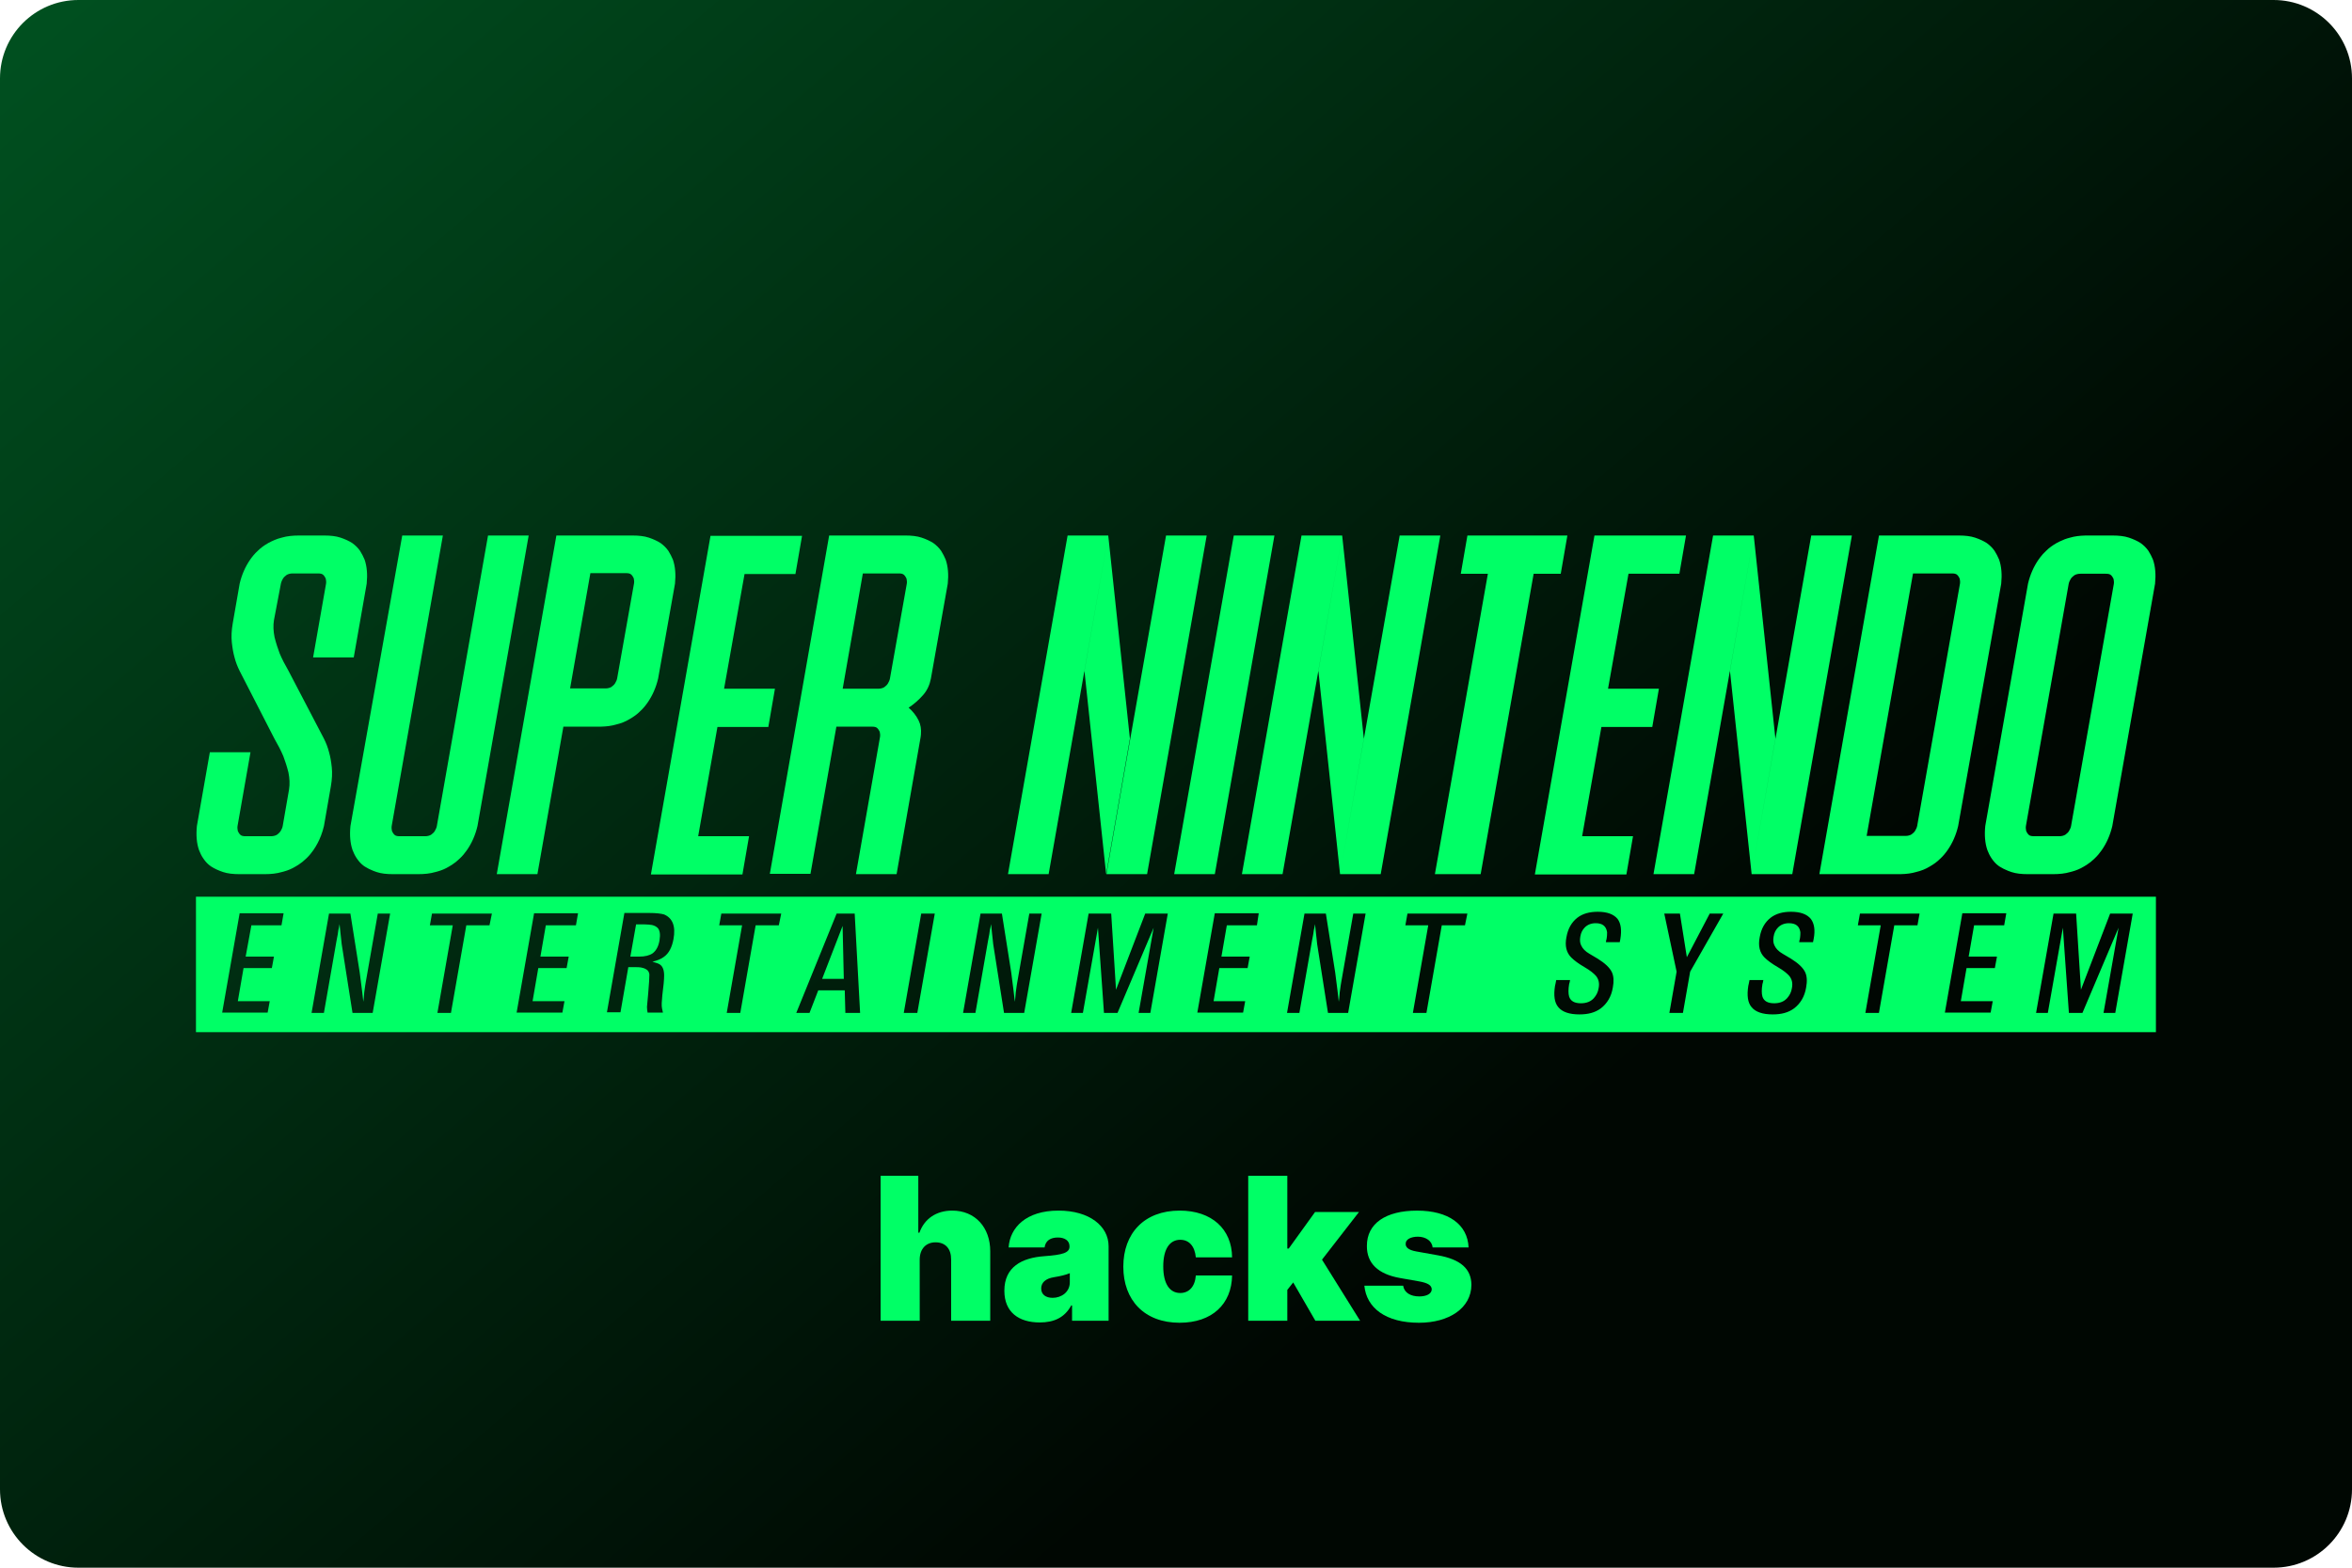
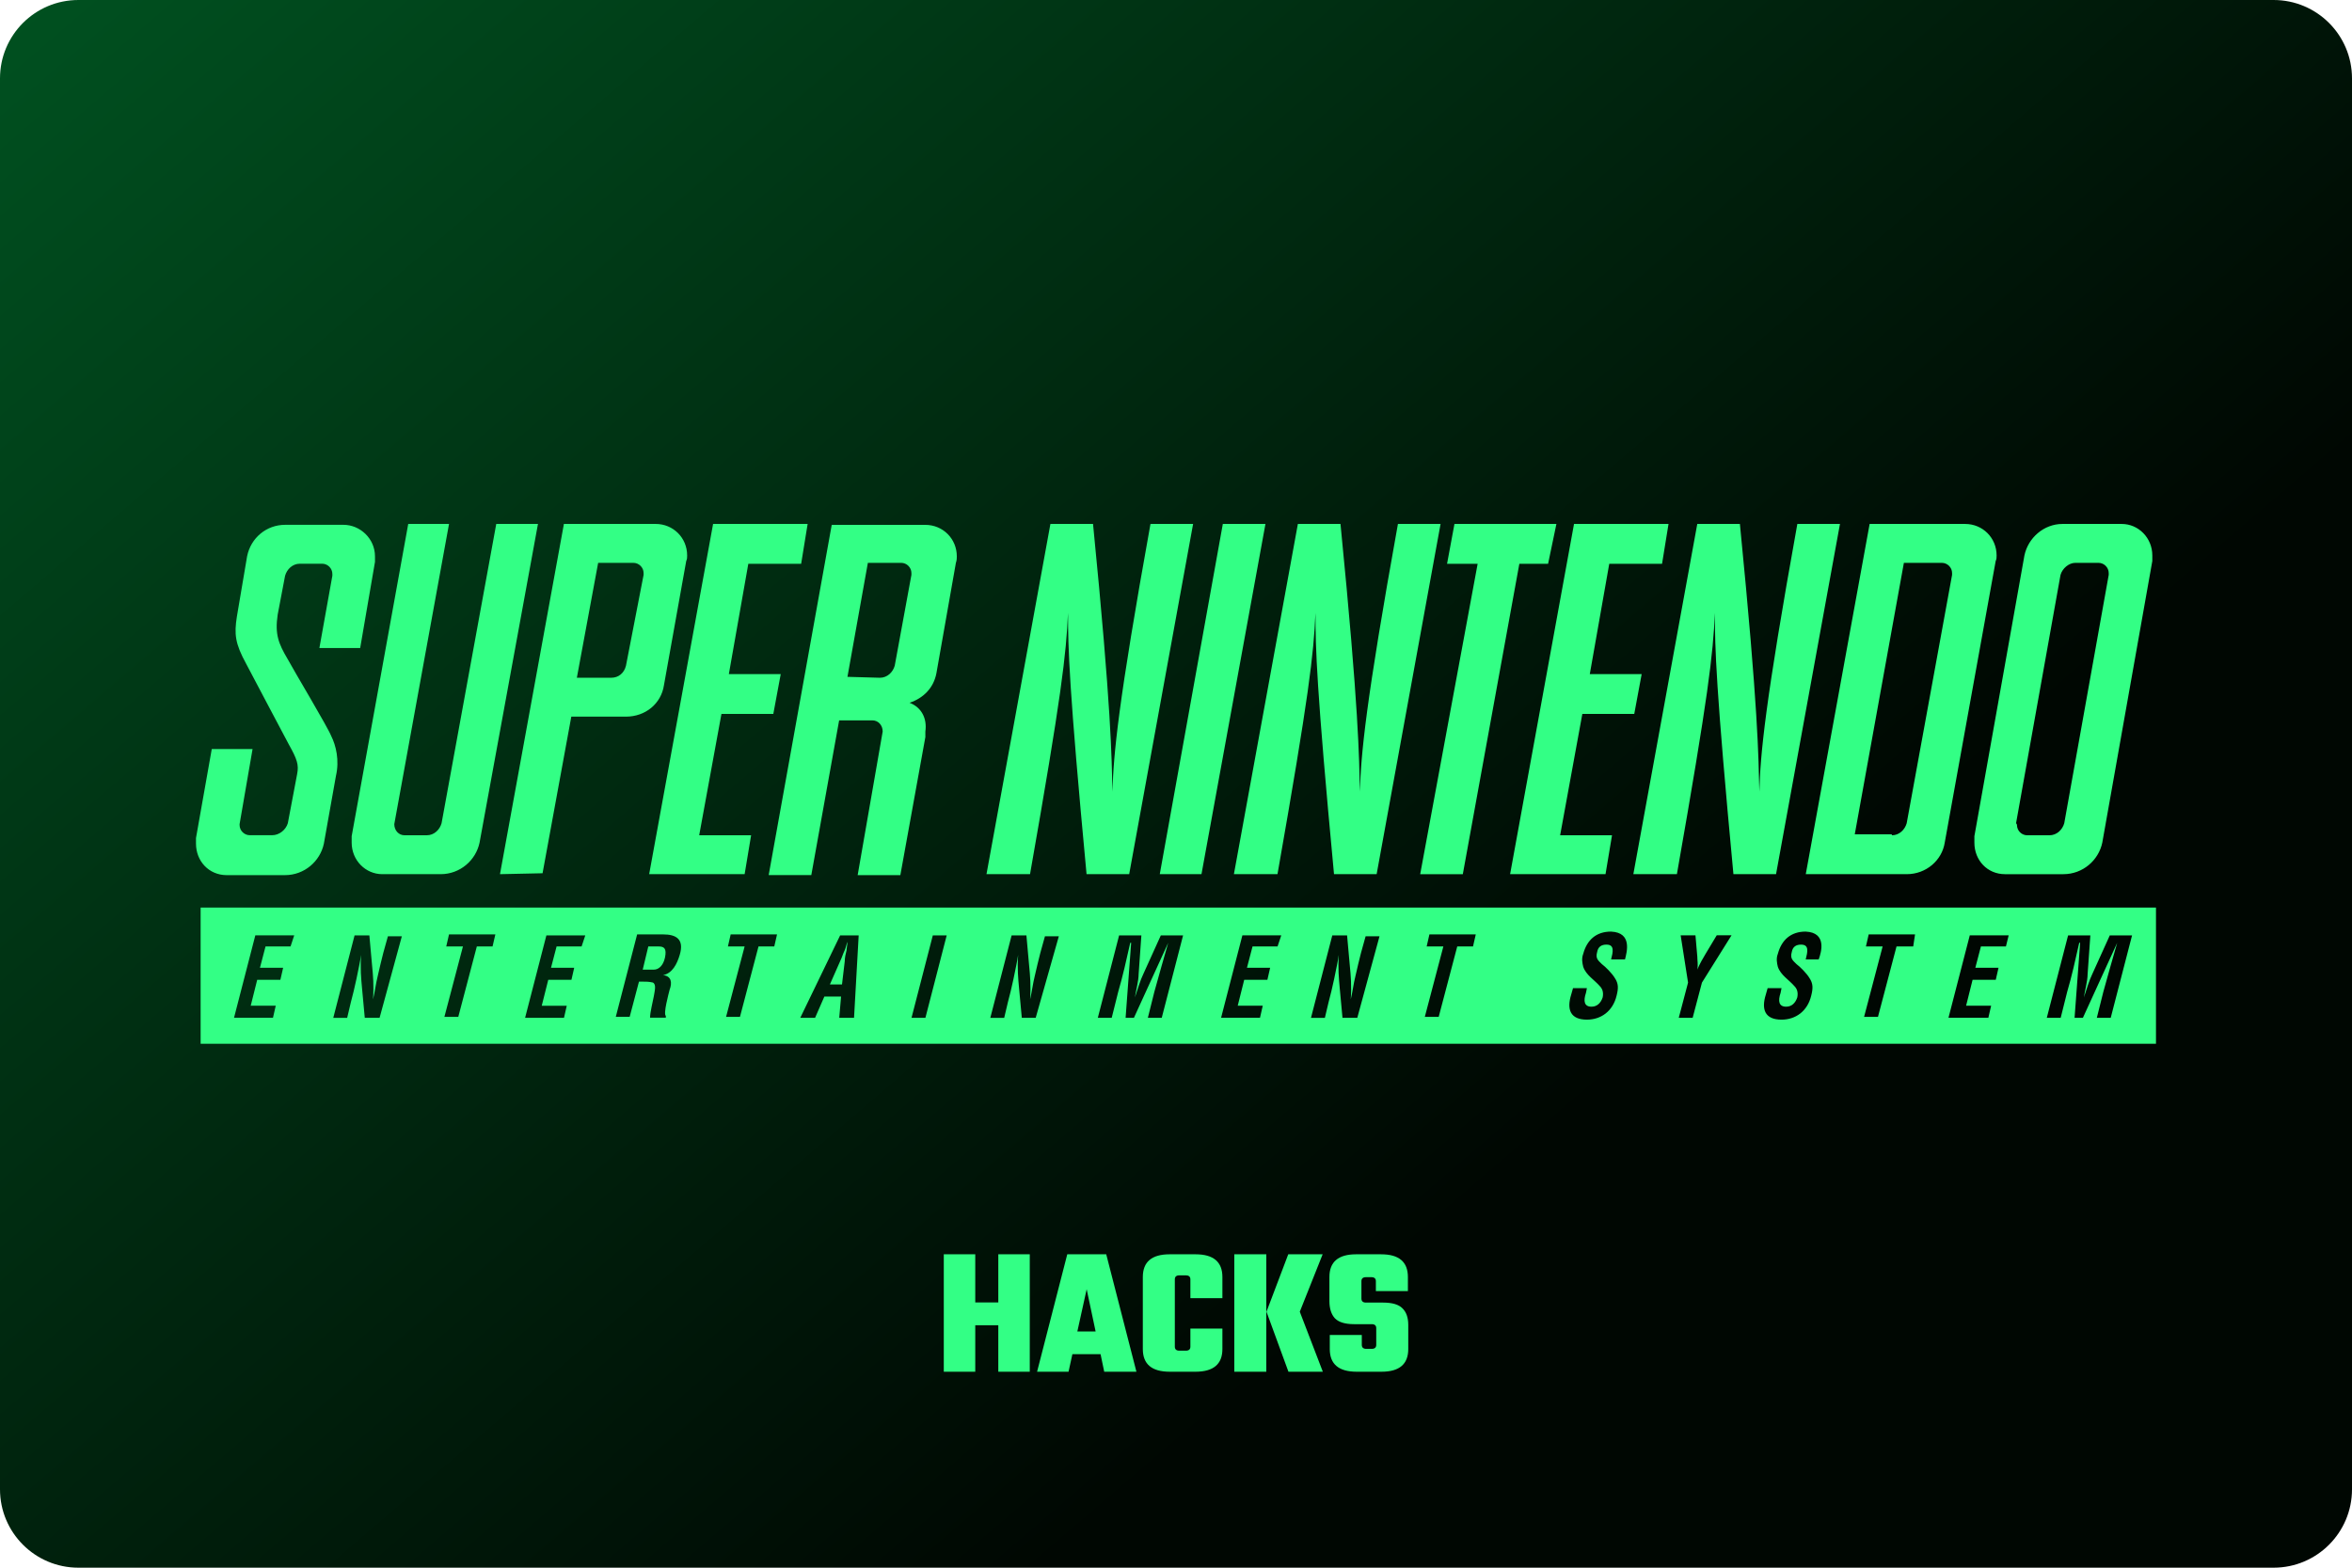
- <svg xmlns="http://www.w3.org/2000/svg" width="480" height="320" version="1.1" viewBox="0 0 480 320">
+ <svg xmlns="http://www.w3.org/2000/svg" width="480" height="320" version="1.1" viewBox="0 0 480 320" xml:space="preserve">
  <defs>
    <linearGradient id="a" x2="65.708" y2="76.729" gradientTransform="scale(3.7795)" gradientUnits="userSpaceOnUse">
      <stop stop-color="#005120" offset="0" />
      <stop stop-color="#000702" offset="1" />
    </linearGradient>
  </defs>
-   <rect width="480" height="320" ry="16" fill="url(#a)" stroke-linecap="square" stroke-linejoin="round" stroke-width="2" style="paint-order:stroke fill markers" />
-   <path d="m61.012 109.31c-1.29 0-2.457 0.122-3.502 0.43-1.044 0.246-1.965 0.677-2.764 1.107-0.86 0.492-1.536 0.983-2.15 1.598-0.614 0.553-1.107 1.167-1.537 1.781-0.983 1.413-1.72 3.073-2.15 4.916l-1.414 8.109c-0.246 1.413-0.306 2.704-0.184 3.871 0.123 1.167 0.307 2.212 0.553 3.072 0.246 0.983 0.615 1.905 1.045 2.766l7.127 13.887c0.676 1.167 1.292 2.334 1.783 3.502 0.369 0.983 0.736 2.09 1.043 3.318 0.246 1.229 0.307 2.396 0.123 3.502l-1.289 7.434c-0.061 0.369-0.247 0.738-0.432 1.045-0.138 0.23-0.31 0.393-0.518 0.562-0.069 0.057-0.142 0.114-0.219 0.176-0.269 0.161-0.631 0.275-1.047 0.301-0.059 4e-3 -0.12 6e-3 -0.182 6e-3h-5.162c-0.492 0-0.86-0.061-1.105-0.307-0.246-0.246-0.369-0.492-0.492-0.738-0.061-0.307-0.122-0.676-0.061-1.045l2.643-15.053h-8.295l-2.643 15.053c-0.184 1.843-0.062 3.503 0.43 4.916 0.246 0.614 0.492 1.167 0.922 1.781 0.43 0.614 0.922 1.168 1.598 1.598 0.676 0.43 1.475 0.8 2.397 1.107 0.922 0.307 2.028 0.43 3.318 0.43h5.16c1.29 0 2.457-0.122 3.502-0.43 0.131-0.031 0.26-0.065 0.387-0.1 0.887-0.242 1.68-0.578 2.379-1.008 0.215-0.123 0.419-0.244 0.613-0.369 0.582-0.374 1.076-0.768 1.537-1.228 0.077-0.069 0.152-0.138 0.225-0.209 0.512-0.496 0.936-1.035 1.312-1.572 0.614-0.883 1.132-1.862 1.539-2.922 0.244-0.636 0.45-1.303 0.611-1.994l1.412-8.109c0.246-1.413 0.308-2.704 0.186-3.871-0.123-1.167-0.309-2.212-0.555-3.072-0.246-0.983-0.613-1.905-1.043-2.766l-7.252-13.887c-0.676-1.167-1.29-2.334-1.781-3.502-0.369-0.983-0.738-2.09-1.045-3.318-0.246-1.229-0.307-2.396-0.123-3.502l1.414-7.434c0.008-0.046 0.018-0.093 0.029-0.139 0.079-0.322 0.239-0.637 0.4-0.906 0.184-0.307 0.431-0.492 0.738-0.738 0.307-0.184 0.737-0.307 1.228-0.307h5.16c0.492 0 0.862 0.061 1.107 0.307 0.246 0.246 0.367 0.492 0.49 0.738 0.061 0.307 0.124 0.676 0.062 1.045l-2.643 15.053h8.295l2.643-15.053c0.184-1.843 0.062-3.503-0.43-4.916-0.246-0.614-0.553-1.167-0.922-1.781-0.43-0.614-0.922-1.106-1.598-1.598-0.676-0.43-1.475-0.8-2.397-1.107-0.922-0.307-2.028-0.43-3.318-0.43h-5.162zm21.076 0-10.568 59.292c-0.184 1.843-0.062 3.503 0.43 4.916 0.215 0.538 0.431 1.029 0.77 1.555 0.048 0.075 0.099 0.15 0.152 0.227 0.376 0.538 0.801 1.029 1.353 1.432 0.079 0.058 0.16 0.112 0.244 0.166 0.507 0.323 1.083 0.612 1.728 0.865 0.215 0.085 0.438 0.165 0.668 0.242 0.922 0.307 2.028 0.43 3.318 0.43h5.16c1.29 0 2.457-0.122 3.502-0.43 0.131-0.031 0.26-0.065 0.387-0.1 0.887-0.242 1.68-0.578 2.379-1.008 0.215-0.123 0.419-0.244 0.613-0.369 0.582-0.374 1.076-0.768 1.537-1.228 0.614-0.553 1.107-1.167 1.537-1.781 0.983-1.413 1.72-3.073 2.15-4.916l10.445-59.292h-8.295l-10.445 59.292c-0.061 0.369-0.245 0.738-0.43 1.045-0.184 0.307-0.431 0.492-0.738 0.738-0.307 0.184-0.737 0.307-1.228 0.307h-5.162c-0.492 0-0.86-0.061-1.105-0.307-0.246-0.246-0.369-0.492-0.492-0.738-0.061-0.307-0.122-0.676-0.061-1.045l10.445-59.292h-8.295zm31.459 0-12.166 69.124h8.295l5.299-30.106h7.236c0.161 0 0.321-2e-3 0.479-6e-3 1.102-0.028 2.11-0.155 3.023-0.424 1.044-0.246 1.967-0.616 2.766-1.107 0.86-0.492 1.536-0.983 2.15-1.598 0.614-0.553 1.105-1.167 1.535-1.781 0.983-1.413 1.72-3.073 2.15-4.916l3.441-19.354c0.184-1.843 0.062-3.503-0.43-4.916-0.246-0.614-0.553-1.167-0.922-1.781-0.43-0.614-0.922-1.106-1.598-1.598-0.676-0.43-1.475-0.8-2.397-1.107-0.922-0.307-2.028-0.43-3.318-0.43h-15.545zm55.667 0-12.105 69.061h8.295l5.285-30.044h7.25c0.492 0 0.86 0.061 1.105 0.307 0.246 0.246 0.369 0.492 0.492 0.738 0.061 0.307 0.124 0.674 0.062 1.043l-4.916 28.02h8.295l4.914-28.02c0.023-0.161 0.041-0.319 0.055-0.475 0.093-1.089-0.054-2.044-0.484-2.904-0.492-0.983-1.167-1.843-2.027-2.58 1.106-0.737 2.089-1.597 2.949-2.58 0.86-0.983 1.352-2.091 1.598-3.381l3.441-19.354c0.184-1.843 0.062-3.503-0.43-4.916-0.246-0.614-0.553-1.167-0.922-1.781-0.43-0.614-0.922-1.106-1.598-1.598-0.676-0.43-1.475-0.8-2.397-1.107-0.922-0.307-2.028-0.43-3.318-0.43h-15.545zm48.663 0-12.166 69.124h8.295l12.166-69.124zm8.295 0-4.855 27.65 4.424 41.474 4.855-27.65zm11.797 0-12.166 69.124h8.295l12.166-69.124zm13.824 0-12.166 69.124h8.295l12.166-69.124zm13.824 0-12.166 69.124h8.295l12.166-69.124zm8.295 0-4.853 27.65 4.424 41.474 4.853-27.65zm-0.43 69.124h8.295l12.166-69.124h-8.295zm25.99-69.124-1.352 7.805h5.529l-10.812 61.319h9.338l10.814-61.319h5.531l1.352-7.805h-20.4zm25.93 0-12.166 69.185h18.68l1.352-7.803h-10.385l3.934-22.305h10.383l1.352-7.803h-10.383l4.178-23.471h10.383l1.353-7.805h-18.68zm24.209 0-12.166 69.124h8.295l12.166-69.124zm8.295 0-4.853 27.65 4.424 41.474 4.853-27.65zm-0.43 69.124h8.295l12.164-69.124h-8.295zm25.99-69.124-12.166 69.124h16.221c0.161 0 0.321-2e-3 0.479-6e-3 1.102-0.028 2.11-0.155 3.023-0.424 1.044-0.246 1.967-0.616 2.766-1.107 0.86-0.492 1.536-0.983 2.15-1.598 0.614-0.553 1.105-1.167 1.535-1.781 0.983-1.413 1.722-3.073 2.152-4.916l8.785-49.46c0.184-1.843 0.062-3.503-0.43-4.916-0.246-0.614-0.553-1.167-0.922-1.781-0.43-0.614-0.922-1.106-1.598-1.598-0.676-0.43-1.475-0.8-2.397-1.107-0.922-0.307-2.028-0.43-3.318-0.43h-16.281zm42.517 0c-0.161 0-0.319 2e-3 -0.477 6e-3 -1.102 0.028-2.111 0.155-3.025 0.424-0.783 0.184-1.497 0.473-2.143 0.787-0.215 0.105-0.421 0.213-0.621 0.32-0.86 0.492-1.536 0.983-2.15 1.598-0.461 0.415-0.853 0.864-1.201 1.322-0.116 0.153-0.228 0.305-0.336 0.459-0.983 1.413-1.72 3.073-2.15 4.916l-8.725 49.46c-0.184 1.843-0.062 3.503 0.43 4.916 0.215 0.538 0.431 1.029 0.77 1.555 0.048 0.075 0.099 0.15 0.152 0.227 0.376 0.538 0.799 1.029 1.352 1.432 0.079 0.058 0.162 0.112 0.246 0.166 0.507 0.323 1.083 0.612 1.728 0.865 0.215 0.085 0.438 0.165 0.668 0.242 0.922 0.307 2.028 0.43 3.318 0.43h5.16c1.29 0 2.457-0.122 3.502-0.43 0.131-0.031 0.26-0.065 0.387-0.1 0.887-0.242 1.68-0.578 2.379-1.008 0.215-0.123 0.419-0.244 0.613-0.369 0.582-0.374 1.076-0.768 1.537-1.228 0.614-0.553 1.107-1.167 1.537-1.781 0.983-1.413 1.72-3.073 2.15-4.916l8.725-49.46c0.184-1.843 0.062-3.503-0.43-4.916-0.246-0.614-0.553-1.167-0.922-1.781-0.43-0.614-0.922-1.106-1.598-1.598-0.676-0.43-1.475-0.8-2.397-1.107-0.922-0.307-2.028-0.43-3.318-0.43h-5.162zm-280.98 0.062-12.166 69.122h18.68l1.352-7.803h-10.385l3.934-22.305h10.383l1.352-7.803h-10.383l4.178-23.41h10.385l1.352-7.803h-18.68zm-24.516 7.619h7.25c0.492 0 0.86 0.061 1.105 0.307 0.246 0.246 0.369 0.491 0.492 0.736 0.061 0.307 0.122 0.676 0.06 1.045l-3.439 19.355c-0.061 0.369-0.245 0.738-0.43 1.045-0.184 0.307-0.431 0.491-0.738 0.736-0.307 0.184-0.737 0.309-1.228 0.309h-7.215l4.143-23.533zm55.604 0.06h7.312c0.492 0 0.86 0.061 1.105 0.307 0.246 0.246 0.369 0.492 0.492 0.738 0.061 0.307 0.122 0.676 0.061 1.045l-3.439 19.354c-0.061 0.369-0.247 0.738-0.432 1.045-0.184 0.307-0.429 0.492-0.736 0.738-0.307 0.184-0.737 0.307-1.228 0.307h-7.25l4.115-23.533zm214.32 0h7.926c0.492 0 0.86 0.061 1.105 0.307 0.246 0.246 0.369 0.492 0.492 0.738 0.062 0.307 0.122 0.676 0.061 1.045l-8.725 49.399c-0.062 0.369-0.245 0.738-0.43 1.045-0.184 0.307-0.431 0.491-0.738 0.736-0.307 0.184-0.737 0.307-1.228 0.307h-7.926l9.463-53.577zm34.162 0.062h5.162c0.492 0 0.86 0.061 1.105 0.307 0.246 0.246 0.369 0.491 0.492 0.736 0.061 0.307 0.122 0.676 0.06 1.045l-8.725 49.399c-0.062 0.369-0.245 0.738-0.43 1.045-0.184 0.307-0.431 0.492-0.738 0.738-0.307 0.184-0.737 0.307-1.228 0.307h-5.162c-0.492 0-0.86-0.061-1.105-0.307-0.246-0.246-0.369-0.492-0.492-0.738-0.062-0.307-0.122-0.676-0.06-1.045l8.725-49.399c0.062-0.369 0.245-0.738 0.43-1.045 0.184-0.307 0.431-0.491 0.738-0.736 0.307-0.184 0.737-0.307 1.228-0.307zm-384.58 65.927v27.65h399.99v-27.65zm286.08 3.072c1.905 0 3.256 0.491 4.055 1.475 0.676 0.922 0.86 2.274 0.553 4.117 0 0.061-0.06 0.308-0.121 0.615h-2.828c0.061-0.307 0.062-0.493 0.123-0.555 0.123-0.676 0.123-1.167 0.123-1.475-0.184-1.229-0.921-1.842-2.334-1.842-0.922 0-1.66 0.306-2.213 0.859-0.492 0.492-0.799 1.105-0.922 1.904-0.123 0.737-0.06 1.292 0.186 1.783 0.307 0.676 0.86 1.227 1.721 1.719l1.658 0.984c1.475 0.922 2.459 1.842 2.889 2.764 0.369 0.799 0.429 1.844 0.184 3.135-0.307 1.843-1.167 3.257-2.457 4.24-1.167 0.86-2.581 1.228-4.363 1.228-2.028 0-3.502-0.492-4.301-1.475-0.799-0.922-0.983-2.397-0.676-4.363 0.061-0.184 0.123-0.554 0.246-1.168h2.826c-0.061 0.369-0.124 0.676-0.186 0.799-0.184 1.106-0.184 1.968 0 2.582 0.307 0.922 1.106 1.352 2.397 1.352 1.167 0 2.028-0.369 2.643-1.045 0.492-0.553 0.86-1.23 0.982-2.09 0.184-0.983 2.6e-4 -1.781-0.553-2.457-0.43-0.492-1.167-1.105-2.334-1.781-1.167-0.676-2.089-1.352-2.703-1.967-0.983-0.983-1.353-2.334-0.984-4.178 0.307-1.72 1.046-3.012 2.213-3.933 1.106-0.86 2.519-1.228 4.178-1.228zm39.446 0c1.905 0 3.256 0.491 4.055 1.475 0.676 0.922 0.921 2.274 0.553 4.117 0 0.061-0.062 0.308-0.123 0.615h-2.826c0.061-0.307 0.062-0.493 0.123-0.555 0.123-0.676 0.123-1.167 0.123-1.475-0.184-1.229-0.921-1.842-2.334-1.842-0.922 0-1.66 0.306-2.213 0.859-0.492 0.492-0.799 1.105-0.922 1.904-0.123 0.737-0.062 1.292 0.184 1.783 0.307 0.676 0.86 1.227 1.721 1.719l1.66 0.984c1.475 0.922 2.457 1.842 2.887 2.764 0.369 0.799 0.431 1.844 0.186 3.135-0.307 1.843-1.169 3.257-2.459 4.24-1.167 0.86-2.579 1.228-4.361 1.228-2.028 0-3.502-0.492-4.301-1.475-0.799-0.922-0.983-2.397-0.676-4.363 0.061-0.184 0.121-0.554 0.244-1.168h2.826c-0.061 0.369-0.122 0.676-0.184 0.799-0.184 1.106-0.184 1.968 0 2.582 0.307 0.922 1.106 1.352 2.397 1.352 1.167 0 2.028-0.369 2.643-1.045 0.492-0.553 0.86-1.23 0.982-2.09 0.184-0.983 2.6e-4 -1.781-0.553-2.457-0.43-0.492-1.167-1.105-2.334-1.781-1.167-0.676-2.091-1.352-2.705-1.967-0.983-0.983-1.351-2.334-0.982-4.178 0.307-1.72 1.044-3.012 2.211-3.933 1.106-0.86 2.521-1.228 4.18-1.228zm-238.09 0.246h5.099c1.352 0 2.395 0.122 3.01 0.307 1.72 0.737 2.398 2.397 1.906 5.039-0.307 1.659-0.922 2.888-1.967 3.625-0.553 0.43-1.353 0.737-2.336 0.982 0.614 0.184 1.107 0.308 1.414 0.492 0.676 0.369 0.982 1.167 0.982 2.334 0 0.799-0.121 2.151-0.367 3.994-0.123 1.229-0.185 2.152-0.062 2.705 0.061 0.307 0.124 0.552 0.186 0.859h-3.135c-0.061-0.369-0.123-0.738-0.123-1.168 0-0.246 0.123-1.167 0.246-2.703 0.184-2.028 0.246-3.379 0.246-3.932-0.061-0.492-0.307-0.861-0.676-1.045-0.307-0.184-0.676-0.308-1.045-0.369-0.307-0.061-0.737-0.061-1.228-0.061h-1.352l-1.598 9.215h-2.766l3.564-20.275zm-78.524 0.06h8.971l-0.43 2.459h-6.144l-1.168 6.391h5.775l-0.43 2.334h-5.775l-1.168 6.758h6.514l-0.43 2.336h-9.279l3.564-20.277zm60.091 0h8.971l-0.43 2.459h-6.144l-1.105 6.391h5.775l-0.43 2.334h-5.777l-1.166 6.758h6.512l-0.43 2.336h-9.34l3.564-20.277zm138.92 0h8.971l-0.369 2.459h-6.144l-1.105 6.391h5.775l-0.43 2.334h-5.775l-1.168 6.758h6.451l-0.43 2.336h-9.34l3.564-20.277zm152.56 0h8.971l-0.43 2.459h-6.144l-1.105 6.391h5.775l-0.43 2.334h-5.777l-1.166 6.758h6.512l-0.43 2.336h-9.34l3.564-20.277zm-333.33 0.062h4.363l1.904 12.043c0.369 2.826 0.615 4.792 0.738 5.959 0.061-0.43 0.122-1.044 0.184-1.904 0.184-1.229 0.245-1.904 0.307-2.088l2.459-14.01h2.519l-3.564 20.275h-4.117l-2.211-14.07c0-0.246-0.123-0.983-0.246-2.273-0.061-0.737-0.124-1.351-0.186-1.781l-0.121 0.676-0.123 0.553-0.123 0.861-0.246 1.289-2.58 14.746h-2.519l3.562-20.275zm21.014 0h12.229l-0.492 2.397h-4.73l-3.135 17.879h-2.764l3.133-17.879h-4.67l0.43-2.397zm59.048 0h12.227l-0.492 2.397h-4.73l-3.133 17.879h-2.766l3.133-17.879h-4.67l0.432-2.397zm23.531 0h3.688l1.105 20.275h-3.01l-0.123-4.607h-5.408l-1.781 4.607h-2.703l8.232-20.275zm17.266 0h2.766l-3.564 20.275h-2.764zm12.105 0h4.361l1.906 12.043c0.369 2.826 0.613 4.792 0.736 5.959 0.061-0.43 0.124-1.044 0.186-1.904 0.184-1.229 0.245-1.904 0.307-2.088l2.457-14.01h2.519l-3.564 20.275h-4.115l-2.213-14.07c0-0.246-0.123-0.983-0.246-2.273-0.061-0.737-0.122-1.351-0.184-1.781l-0.123 0.676-0.123 0.553-0.123 0.861-0.246 1.289-2.58 14.746h-2.519l3.564-20.275zm22.059 0h4.607l0.982 15.545 5.961-15.545h4.607l-3.562 20.275h-2.397l3.072-17.389-7.373 17.389h-2.766l-1.228-17.389-3.072 17.389h-2.397l3.564-20.275zm44.054 0h4.361l1.906 12.043c0.369 2.826 0.613 4.792 0.736 5.959 0.061-0.43 0.124-1.044 0.186-1.904 0.184-1.229 0.245-1.904 0.307-2.088l2.457-14.01h2.519l-3.564 20.275h-4.115l-2.213-14.07c0-0.246-0.123-0.983-0.246-2.273-0.061-0.737-0.122-1.351-0.184-1.781l-0.123 0.676-0.123 0.553-0.123 0.861-0.246 1.289-2.58 14.746h-2.519l3.564-20.275zm21.014 0h12.227l-0.49 2.397h-4.732l-3.133 17.879h-2.766l3.135-17.879h-4.67l0.43-2.397zm52.409 0h3.195l1.414 8.908 4.67-8.908h2.764l-6.758 11.859-1.475 8.416h-2.766l1.475-8.416-2.519-11.859zm39.938 0h12.166l-0.43 2.397h-4.732l-3.133 17.879h-2.766l3.135-17.879h-4.67l0.43-2.397zm39.508 0h4.607l0.984 15.545 5.959-15.545h4.609l-3.564 20.275h-2.397l3.072-17.389-7.373 17.389h-2.766l-1.228-17.389-3.072 17.389h-2.397l3.564-20.275zm-289.28 2.211-1.168 6.576h1.781c1.229 0 2.151-0.246 2.766-0.676 0.737-0.553 1.228-1.476 1.412-2.705 0.184-1.167 0.063-1.966-0.367-2.457-0.307-0.307-0.676-0.492-1.168-0.615-0.43-0.061-0.922-0.123-1.475-0.123h-1.781zm42.149 0.309-4.18 10.814h4.424l-0.244-10.814z" fill="#0f6" stroke-linecap="round" stroke-linejoin="round" stroke-width="15.553" style="paint-order:stroke markers fill" />
-   <g transform="matrix(3.8449 0 0 3.8449 -10.247 -4.5683)" fill="#0f6" stroke-width=".265" aria-label="hacks">
-     <path d="m51.481 68.059c0.004-0.571 0.334-0.917 0.842-0.917 0.53 0 0.831 0.346 0.827 0.917v3.247h2.075v-3.683c0.004-1.263-0.793-2.165-2.014-2.165-0.853 0-1.484 0.436-1.744 1.173h-0.06v-3.022h-1.999v7.697h2.075z" />
-     <path d="m57.855 71.396c0.752 0 1.319-0.256 1.669-0.902h0.045v0.812h1.939v-3.954c0-1.067-1.011-1.894-2.661-1.894-1.725 0-2.574 0.902-2.646 1.954h1.909c0.049-0.357 0.312-0.526 0.707-0.526 0.361 0 0.616 0.165 0.616 0.466v0.015c0 0.334-0.368 0.44-1.338 0.511-1.191 0.086-2.12 0.568-2.12 1.834 0 1.15 0.774 1.684 1.879 1.684zm0.676-1.308c-0.353 0-0.601-0.173-0.601-0.496 0-0.297 0.21-0.526 0.692-0.601 0.331-0.053 0.609-0.12 0.827-0.21v0.481c0 0.526-0.447 0.827-0.917 0.827z" />
-     <path d="m65.281 71.411c1.71 0 2.759-0.981 2.781-2.51h-1.924c-0.045 0.605-0.372 0.932-0.827 0.932-0.545 0-0.902-0.466-0.902-1.413s0.357-1.413 0.902-1.413c0.459 0 0.77 0.327 0.827 0.932h1.924c-0.011-1.503-1.082-2.481-2.781-2.481-1.879 0-2.992 1.203-2.992 2.977 0 1.774 1.112 2.977 2.992 2.977z" />
-     <path d="m68.919 71.306h2.075v-1.639l0.312-0.395 1.176 2.033h2.375l-2.022-3.243 1.962-2.529h-2.33l-1.398 1.939h-0.075v-3.864h-2.075z" />
-     <path d="m80.615 67.413c-0.053-1.221-1.067-1.954-2.736-1.954-1.65 0-2.668 0.676-2.661 1.879-0.007 0.909 0.583 1.492 1.759 1.699l1.022 0.18c0.451 0.083 0.654 0.203 0.661 0.421-0.007 0.241-0.282 0.376-0.661 0.376-0.47 0-0.801-0.203-0.857-0.571h-2.059c0.113 1.184 1.135 1.969 2.901 1.969 1.597 0 2.774-0.778 2.781-2.014-0.007-0.853-0.579-1.349-1.759-1.563l-1.173-0.21c-0.44-0.079-0.564-0.237-0.556-0.406-0.007-0.241 0.289-0.376 0.646-0.376 0.41 0 0.752 0.218 0.782 0.571z" />
-   </g>
-   <style type="text/css">.st0{fill:#FC0C18;}
- 	.st1{fill:#FC0C18;}</style>
+   <rect width="480" height="320" ry="16" fill="url(#a)" />
+   <path d="m83.312 106.95-11.543 63.736v1.322c0 3.595 2.833 6.43 6.24 6.43h11.92c3.97 0 7.179-2.835 7.939-6.43l11.92-65.059h-8.512l-11.16 61.09c-0.375 1.323-1.511 2.459-3.022 2.459h-4.543c-1.136 0-2.084-0.948-2.084-2.272l11.17-61.277h-8.326zm31.77 0-13.045 71.488 8.689-0.188 5.867-31.967h11.158c3.97 0 7.189-2.647 7.752-6.43l4.543-25.34c0.188-0.375 0.188-0.76 0.188-1.135 0-3.595-2.833-6.43-6.428-6.43h-18.725zm30.445 0-13.045 71.488h19.484l1.322-7.939h-10.596l4.543-24.777h10.586l1.512-8.127h-10.588l3.971-22.506h10.783l1.324-8.139h-19.297zm68.842 0-13.045 71.488h8.887c6.429-36.509 7.377-44.825 7.752-53.338 0 7.189 0.189 15.13 3.783 53.338h8.699l13.045-71.488h-8.699c-6.616 36.697-7.564 47.096-7.752 54.66-0.188-7.189-0.188-16.452-3.971-54.66zm35.186 0-12.867 71.488h8.512l13.055-71.488h-8.699zm15.316 0-13.055 71.488h8.896c6.429-36.509 7.377-44.825 7.752-53.338 0 7.189 0.189 15.13 3.783 53.338h8.699l13.047-71.488h-8.701c-6.616 36.697-7.564 47.096-7.752 54.66-0.188-7.189-0.188-16.452-3.971-54.66h-8.699zm31.957 0-1.512 8.139h6.242l-11.723 63.35h8.699l11.535-63.35h5.865l1.699-8.139h-20.807zm24.4 0-13.045 71.488h19.475l1.324-7.939h-10.588l4.533-24.777h10.596l1.512-8.127h-10.586l3.969-22.506h10.775l1.322-8.139h-19.287zm25.154 0-13.047 71.488h8.889c6.429-36.509 7.377-44.825 7.752-53.338 0 7.189 0.189 15.13 3.783 53.338h8.699l13.045-71.488h-8.699c-6.616 36.697-7.564 47.096-7.752 54.66-0.188-7.189-0.188-16.452-3.971-54.66zm35.176 0-13.035 71.488h20.609c3.97 0 7.189-2.835 7.752-6.43l10.398-57.494c0.188-0.375 0.188-0.76 0.188-1.135 0-3.595-2.835-6.43-6.43-6.43h-19.482zm39.342 0c-3.782 0-7.002 2.835-7.752 6.43l-10.211 57.307v1.322c0 3.595 2.647 6.43 6.242 6.43h11.92c3.97 0 7.179-2.835 7.939-6.43l10.211-57.494v-1.135c0-3.595-2.835-6.43-6.242-6.43h-12.107zm-362.72 0.178c-3.782 0-6.991 2.646-7.752 6.428l-2.084 12.295c-0.563 3.595-0.375 5.491 1.897 9.648 1.698 3.209 7.378 13.994 8.701 16.453 1.698 3.032 2.072 4.156 1.697 6.053l-1.897 10.023c-0.386 1.323-1.708 2.459-3.219 2.459h-4.543c-1.136 0-2.084-0.948-2.084-2.084v-0.188l2.647-15.316h-8.326l-3.219 18.162v1.135c0 3.595 2.646 6.429 6.24 6.439h11.92c3.97 0 7.179-2.833 7.939-6.428l2.459-13.807c0.75-3.22 8.97e-4 -6.24-0.947-8.137-0.75-1.896-7.565-13.244-8.889-15.703-1.896-3.209-2.645-5.105-2.051-9.096l1.51-7.939c0.375-1.323 1.511-2.459 3.022-2.459h4.543c1.136 0 2.084 0.948 2.084 2.084v0.375l-2.647 14.754h8.324l3.023-17.588v-1.137c0-3.595-3.023-6.428-6.43-6.428h-11.92zm111.56 0.01-12.867 71.488h8.699l5.68-31.582h6.803c1.136 0 2.084 0.948 2.084 2.272l-5.106 29.32h8.711l5.106-28.184v-1.137c0.375-2.647-0.762-4.917-3.221-5.865 2.834-0.948 4.918-3.033 5.481-6.055l3.971-22.506c0.188-0.563 0.188-0.947 0.188-1.322 0-3.595-2.833-6.43-6.428-6.43h-19.1zm-47.668 7.752h7.189c1.136 0 2.084 0.948 2.084 2.084v0.375l-3.596 18.537c-0.375 1.511-1.511 2.459-3.022 2.459h-7.002l4.346-23.455zm55.045 0h6.805c1.136 0 2.082 0.948 2.082 2.084v0.375l-3.406 18.537c-0.375 1.323-1.511 2.459-3.022 2.459l-6.627-0.188 4.168-23.268zm211.43 0h7.752c1.136 0 2.084 0.948 2.084 2.084v0.375l-9.262 50.691c-0.375 1.323-1.513 2.459-3.023 2.459h-0.01v-0.199h-7.564l10.023-55.41zm34.988 0h4.731c1.136 0 2.084 0.948 2.084 2.084v0.375l-9.074 50.691c-0.375 1.323-1.513 2.459-3.023 2.459h-4.543c-1.136 0-2.082-0.948-2.082-2.084 0 0 5e-5 -0.187-0.188-0.375l9.074-50.691c0.375-1.323 1.698-2.459 3.022-2.459zm-382.59 70.363v27.799h399.05v-27.799zm287.84 4.906c4.366 0.198 3.231 4.169 2.846 5.68h-2.834c0.375-1.511 0.76-3.022-0.949-3.022-0.948 0-1.698 0.374-1.897 1.51-0.375 1.323 0.189 1.698 0.949 2.459 0.761 0.563 2.084 1.896 2.647 2.834 0.761 1.136 0.761 2.085 0.375 3.596-0.761 3.22-3.221 4.918-6.055 4.918-3.407 0-4.157-2.084-3.219-5.106l0.375-1.324h2.834l-0.188 0.949c-0.563 1.698-0.376 2.834 1.135 2.834 1.136 0 1.896-0.761 2.272-1.897 0.188-0.948 1.5e-4 -1.698-0.562-2.272-1.136-1.323-2.833-2.272-3.406-3.971-0.188-0.761-0.375-1.698 0-2.647 0.761-2.834 2.646-4.543 5.678-4.543zm39.719 0c4.355 0.198 3.219 4.169 2.656 5.68h-2.647c0.375-1.511 0.762-3.022-0.947-3.022-0.948 0-1.698 0.374-1.897 1.51-0.375 1.323 0.189 1.698 0.949 2.459 0.761 0.563 2.084 1.896 2.647 2.834 0.761 1.136 0.761 2.085 0.375 3.596-0.761 3.22-3.221 4.918-6.055 4.918-3.407 0-4.157-2.084-3.219-5.106l0.375-1.324h2.834l-0.188 0.949c-0.563 1.698-0.376 2.834 1.135 2.834 1.136 0 1.896-0.761 2.272-1.897 0.188-0.948 1.5e-4 -1.698-0.562-2.272-1.136-1.323-2.833-2.272-3.406-3.971-0.188-0.761-0.375-1.698 0-2.647 0.761-2.834 2.646-4.543 5.678-4.543zm-276.87 0.574h9.459l-0.572 2.459h-3.209l-3.783 14.367h-2.834l3.783-14.367h-3.408l0.564-2.459zm38.395 0h5.293c2.647 0 4.354 0.947 3.406 4.156-0.563 1.896-1.51 3.783-3.406 4.158 1.698 0.188 1.897 1.511 1.324 3.022-0.188 0.761-1.324 4.918-0.762 5.293v0.375h-3.219c0-1.136 0.562-3.22 0.76-4.346 0.188-1.136 0.563-2.459-0.188-2.834-0.761-0.188-1.511-0.188-2.272-0.188h-0.562l-1.897 7.189h-2.834l4.356-16.826zm19.088 0h9.461l-0.562 2.459h-3.219l-3.783 14.367h-2.834l3.783-14.367h-3.408l0.562-2.459zm142.6 0h9.461l-0.562 2.459h-3.219l-3.783 14.367h-2.834l3.783-14.367h-3.408l0.562-2.459zm89.648 0h9.461l-0.375 2.459h-3.406l-3.783 14.367h-2.834l3.783-14.367h-3.408zm-31.008 0.176h3.022l-6.043 9.66-1.897 7.189h-2.834l1.897-7.189-1.512-9.648h3.022l0.377 4.344c0 0.761 0.188 1.698 0 2.647 0.563-1.323 1.135-2.271 1.697-3.219l2.272-3.783zm-298.25 0.012h7.939l-0.75 2.272h-5.106l-1.137 4.344h4.731l-0.562 2.459h-4.731l-1.324 5.293h5.107l-0.564 2.459h-7.949l4.346-16.826zm201.44 0h7.939l-0.762 2.272h-5.106l-1.135 4.344h4.731l-0.562 2.459h-4.731l-1.324 5.293h5.106l-0.562 2.459h-7.939l4.346-16.826zm148.45 0h7.939l-0.562 2.272h-5.106l-1.137 4.344h4.731l-0.562 2.459h-4.731l-1.324 5.293h5.107l-0.564 2.459h-8.137l4.346-16.826zm-290.49 0.01h7.939l-0.752 2.262h-5.106l-1.135 4.344h4.731l-0.562 2.459h-4.731l-1.334 5.305h5.106l-0.562 2.459h-7.939l4.346-16.828zm59.953 0h3.781l-0.947 16.828h-3.022l0.375-4.346h-3.408l-1.897 4.346h-3.022l8.139-16.828zm18.91 0h2.834l-4.344 16.828h-2.836zm38.02 0h4.543l-0.562 7.939c0 1.323-0.562 3.407-0.76 4.731 0.563-1.698 1.135-3.595 1.697-4.731l3.596-7.939h4.543l-4.356 16.828h-2.834l1.322-5.293c0.948-3.407 1.896-6.804 2.834-10.023l-7 15.316h-1.699l1.135-15.316h-0.188c-0.761 3.407-1.511 6.804-2.459 10.023l-1.322 5.293h-2.834l4.344-16.828zm193.67 0h4.543l-0.562 7.939c0 1.323-0.564 3.407-0.762 4.731 0.563-1.698 1.137-3.595 1.699-4.731l3.594-7.939h4.543l-4.356 16.828h-2.834l1.324-5.293c0.948-3.407 1.896-6.804 2.834-10.023l-7.002 15.316h-1.699l1.137-15.316h-0.188c-0.761 3.407-1.511 6.804-2.459 10.023l-1.324 5.293h-2.834l4.346-16.828zm-349.7 0.01h3.022l0.562 6.242c0.188 1.896 0.375 3.971 0.188 6.805 0.375-1.511 0.564-3.22 0.949-4.731 0.375-1.698 0.76-3.22 1.135-4.731l0.949-3.408h2.844l-4.543 16.641h-3.022l-0.562-6.055c-0.188-2.084-0.375-3.969-0.188-6.803-0.188 1.323-0.564 3.022-0.949 4.918-0.375 1.698-0.76 3.407-1.135 4.731l-0.762 3.219h-2.834l4.346-16.828zm134.09 0h3.022l0.562 6.242c0.188 1.896 0.375 3.971 0.188 6.805 0.375-1.511 0.562-3.22 0.947-4.731 0.375-1.698 0.762-3.22 1.137-4.731l0.947-3.408h2.834l-4.719 16.641h-2.836l-0.562-6.055c-0.188-2.084-0.375-3.969-0.188-6.803-0.188 1.323-0.562 3.022-0.947 4.918-0.375 1.698-0.762 3.407-1.137 4.731l-0.76 3.219h-2.834l4.346-16.828zm65.443 0h3.022l0.562 6.242c0.188 1.896 0.375 3.971 0.188 6.805 0.375-1.511 0.564-3.22 0.949-4.731 0.375-1.698 0.76-3.22 1.135-4.731l0.947-3.408h2.836l-4.533 16.641h-3.022l-0.562-6.055c-0.188-2.084-0.375-3.969-0.188-6.803-0.188 1.323-0.564 3.022-0.949 4.918-0.375 1.698-0.76 3.407-1.135 4.731l-0.762 3.219h-2.834l4.346-16.828zm-98.932 1.303c-0.188 0.375-0.375 1.324-0.562 1.699-0.375 0.761-0.564 1.511-0.949 2.272l-2.084 4.731h2.471l0.562-4.731c0-0.761 0.187-1.511 0.375-2.272 0-0.375 0.188-1.324 0.188-1.699zm-40.656 0.949-1.137 4.731h2.272c0.948 0 1.896-0.761 2.272-2.459 0.386-1.896-0.187-2.272-1.322-2.272z" fill="#33ff85" />
+   <path d="m192.61 256.03v23.969h6.422v-9.482h4.703v9.482h6.422v-23.969h-6.422v9.82h-4.703v-9.82zm25.199 0-6.16 23.969h6.422l0.785-3.584h5.748l0.748 3.584h6.57l-6.16-23.969h-7.953zm20.908 0c-3.659 0-5.488 1.545-5.488 4.631v14.709c0 3.086 1.83 4.629 5.488 4.629h5.264c3.659 0 5.488-1.543 5.488-4.629v-4.182h-6.533v3.695c0 0.548-0.311 0.822-0.934 0.822h-1.307c-0.622 0-0.934-0.275-0.934-0.822v-13.738c0-0.548 0.311-0.82 0.934-0.82h1.307c0.622 0 0.934 0.273 0.934 0.82v3.846h6.533v-4.33c0-3.086-1.83-4.631-5.488-4.631h-5.264zm13.178 0v23.969h6.533v-23.969zm11.014 0-4.443 11.723 4.481 12.246h7.018l-4.703-12.246 4.666-11.723zm13.85 0c-3.634 0-5.449 1.545-5.449 4.631v4.928c0 1.518 0.372 2.688 1.119 3.51 0.772 0.796 2.078 1.193 3.92 1.193h3.584c0.622 0 0.934 0.275 0.934 0.822v3.397c0 0.548-0.311 0.822-0.934 0.822h-1.082c-0.622 0-0.934-0.275-0.934-0.822v-2.016h-6.533v2.875c0 3.086 1.83 4.629 5.488 4.629h5.076c3.634 0 5.451-1.543 5.451-4.629v-4.928c0-1.493-0.399-2.627-1.195-3.398-0.772-0.772-2.078-1.156-3.92-1.156h-3.508c-0.622 0-0.934-0.275-0.934-0.822v-3.547c0-0.548 0.311-0.82 0.934-0.82h1.082c0.622 0 0.934 0.273 0.934 0.82v2.016h6.533v-2.873c0-3.086-1.817-4.631-5.451-4.631h-5.115zm-54.99 7.131 1.828 8.625h-3.732z" fill="#33ff85" />
</svg>
